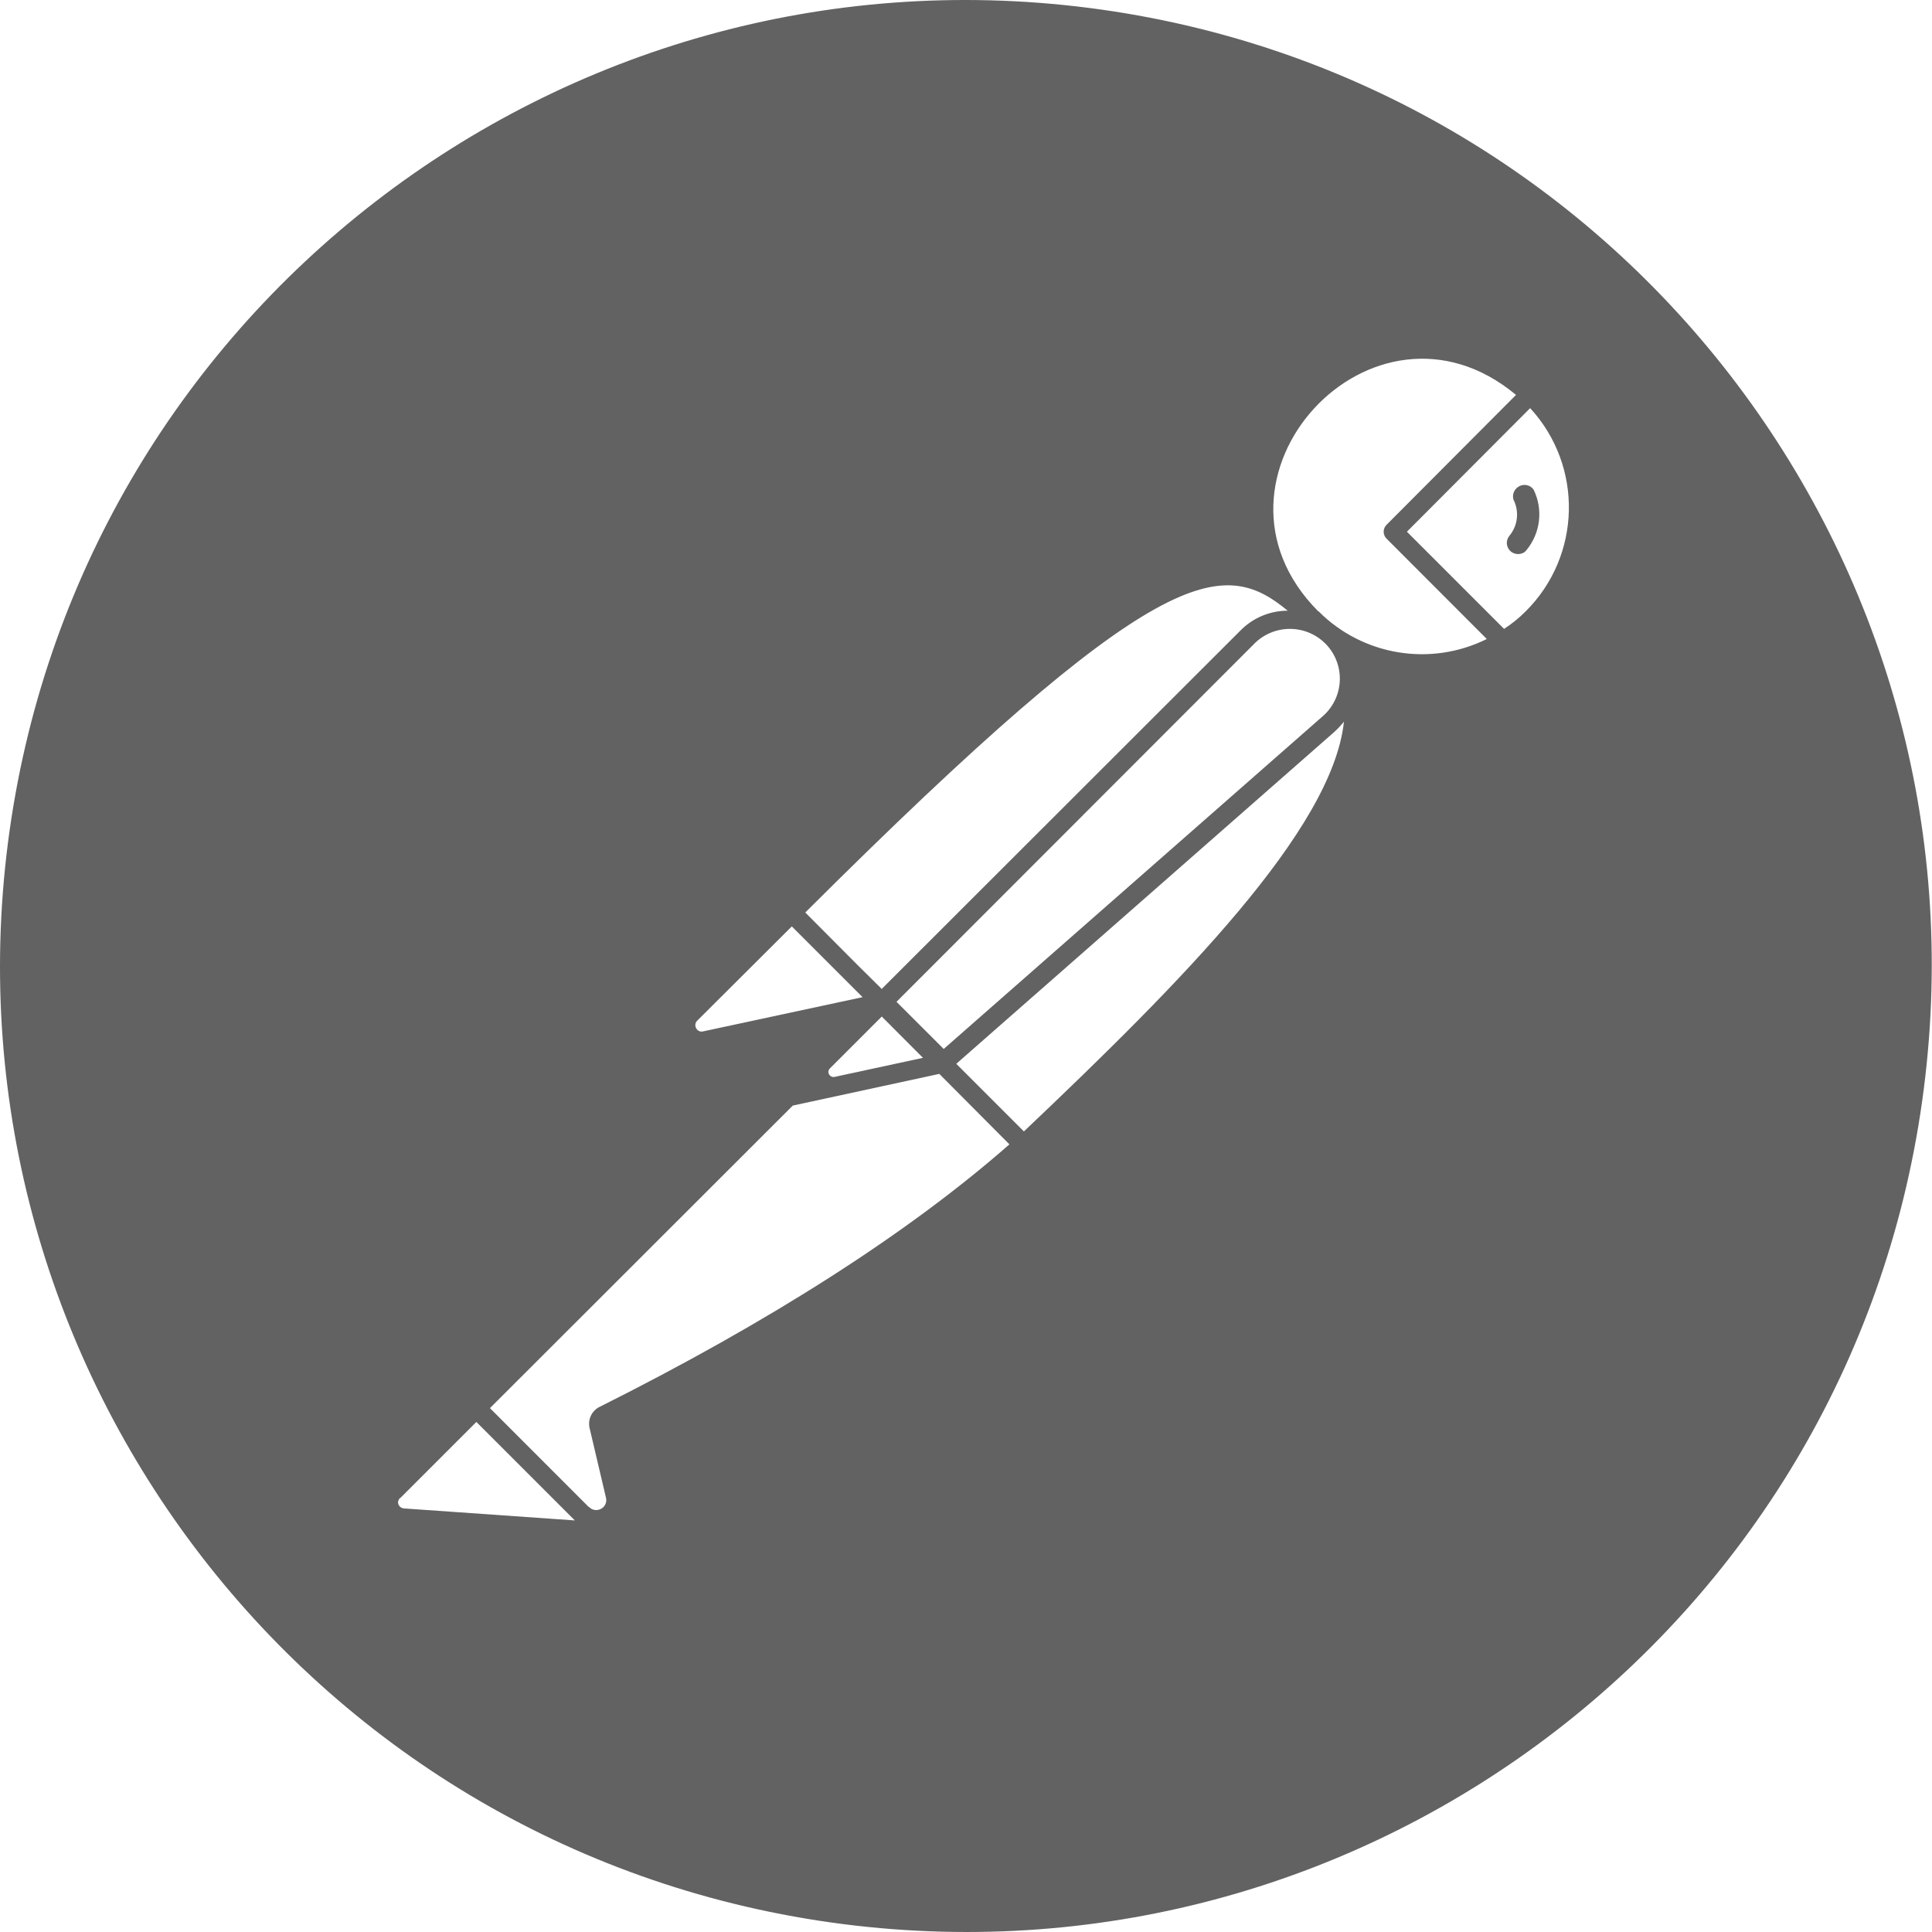
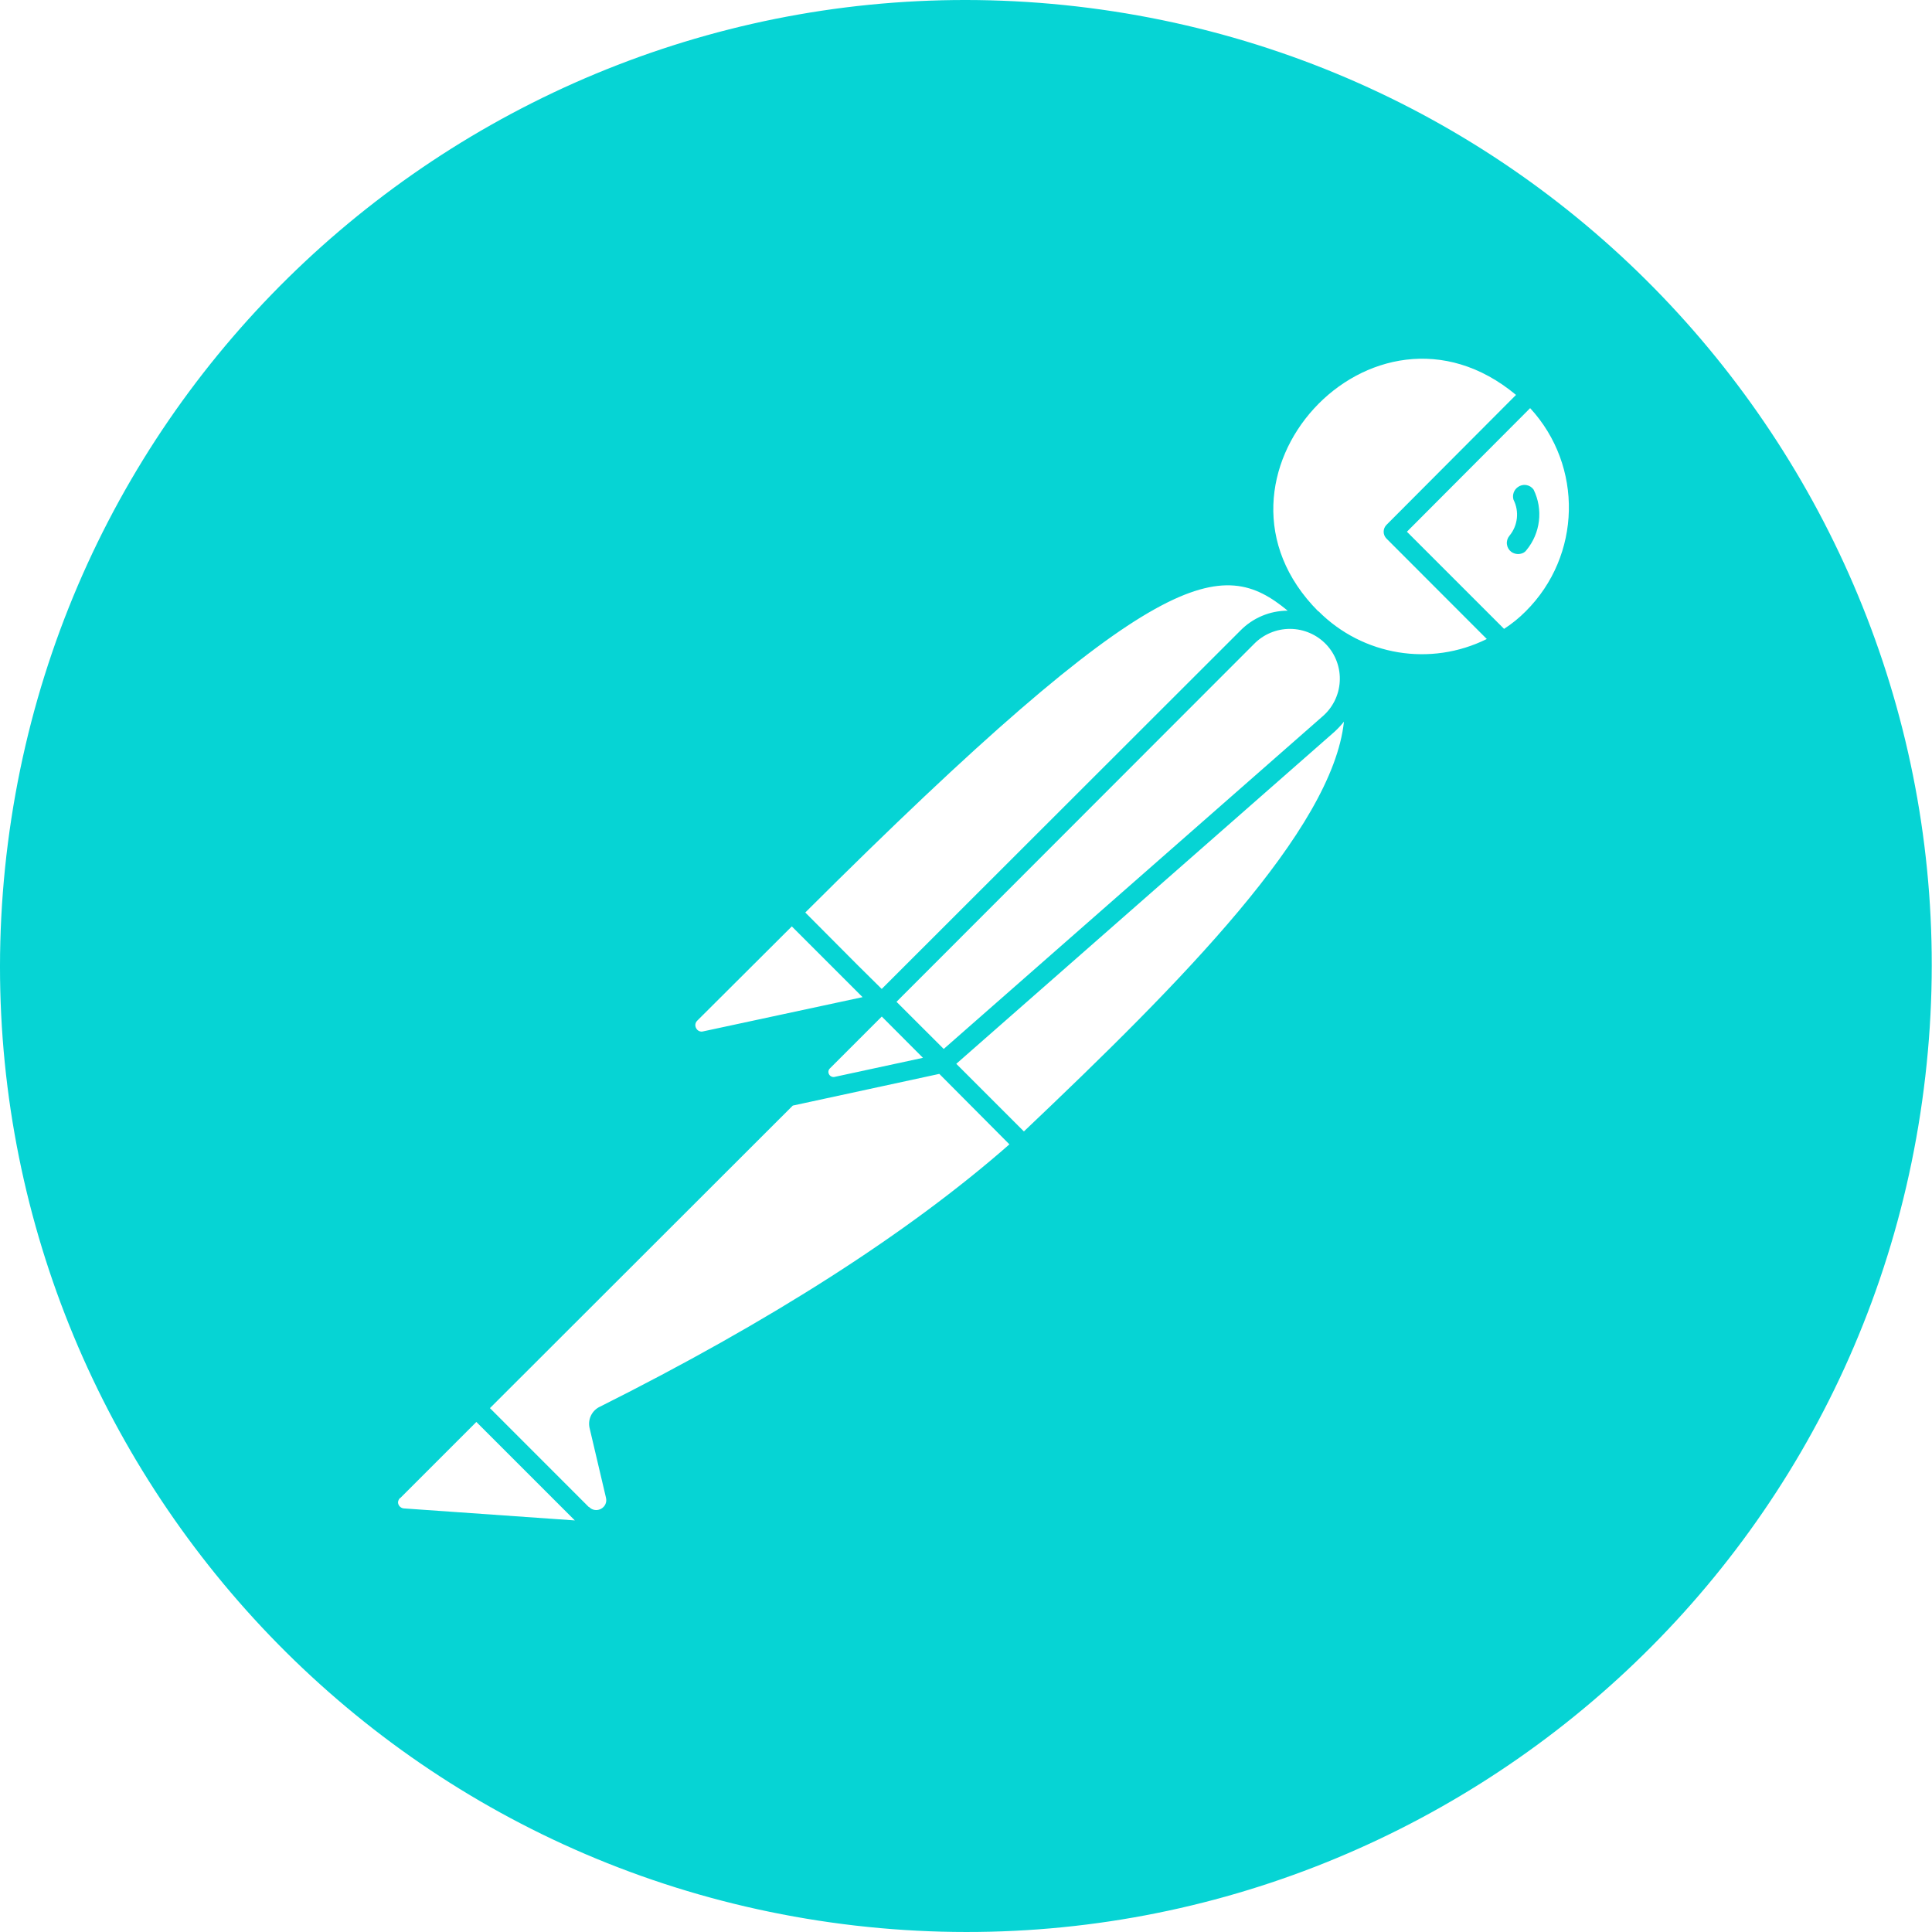
<svg xmlns="http://www.w3.org/2000/svg" width="32" height="32" preserveAspectRatio="xMidYMid meet" viewBox="0 0 32 32" style="-ms-transform: rotate(360deg); -webkit-transform: rotate(360deg); transform: rotate(360deg);">
-   <path d="M18.036.131C9.271-.989 1.255 5.198.131 13.964c-1.12 8.765 5.067 16.781 13.833 17.905c8.765 1.12 16.781-5.067 17.9-13.833C32.989 9.271 26.803 1.255 18.036.131zm3.292 9.984c-.297 0-.579.12-.787.333l-5.937 5.932l-.411-.407l-.855-.859c5.849-5.833 6.907-5.891 7.989-5zm-6.479 6.478l5.916-5.921a.831.831 0 0 1 1.204.005a.825.825 0 0 1-.073 1.197l-6.265 5.5zm.438.928l-1.469.317a.085.085 0 0 1-.088-.047a.08.08 0 0 1 .016-.095l.859-.859zm-3.74-.614l1.568-1.563l1.172 1.172l-2.641.567a.1.1 0 0 1-.115-.052a.102.102 0 0 1 .016-.124zm-4.859 8.077c-.057-.005-.1-.057-.095-.109a.122.122 0 0 1 .032-.063h.005l1.26-1.26l1.631 1.631zm3.233-1.677a.313.313 0 0 0-.156.344l.271 1.152c.043.167-.161.28-.281.156H9.75l-1.635-1.636l5.016-5.011l2.427-.525l1.161 1.167c-1.672 1.468-3.959 2.932-6.797 4.353zm7.038-4.567l-1.12-1.12l6.265-5.5c.057-.052.109-.109.156-.167c-.192 1.792-2.703 4.323-5.301 6.787zm4.88-8.615h-.005c-2.183-2.193.901-5.563 3.276-3.584l-2.145 2.152a.161.161 0 0 0 0 .228l1.661 1.663a2.418 2.418 0 0 1-2.787-.459zm3.432 0a2.136 2.136 0 0 1-.359.291l-1.609-1.609l2.041-2.047a2.428 2.428 0 0 1-.073 3.365zm-.131-2.057a.19.19 0 0 0-.072.208a.548.548 0 0 1-.068.599a.185.185 0 0 0 .031.265a.198.198 0 0 0 .109.037c.057 0 .111-.021.141-.063a.931.931 0 0 0 .12-1.005a.185.185 0 0 0-.261-.041z" fill="#626262" />
+   <path d="M18.036.131C9.271-.989 1.255 5.198.131 13.964c-1.12 8.765 5.067 16.781 13.833 17.905c8.765 1.12 16.781-5.067 17.9-13.833C32.989 9.271 26.803 1.255 18.036.131zm3.292 9.984c-.297 0-.579.12-.787.333l-5.937 5.932l-.411-.407l-.855-.859c5.849-5.833 6.907-5.891 7.989-5zm-6.479 6.478l5.916-5.921a.831.831 0 0 1 1.204.005a.825.825 0 0 1-.073 1.197l-6.265 5.5zm.438.928l-1.469.317a.085.085 0 0 1-.088-.047a.08.08 0 0 1 .016-.095l.859-.859zm-3.74-.614l1.568-1.563l1.172 1.172l-2.641.567a.1.1 0 0 1-.115-.052a.102.102 0 0 1 .016-.124zm-4.859 8.077c-.057-.005-.1-.057-.095-.109a.122.122 0 0 1 .032-.063h.005l1.26-1.26l1.631 1.631zm3.233-1.677a.313.313 0 0 0-.156.344l.271 1.152c.043.167-.161.28-.281.156H9.75l-1.635-1.636l5.016-5.011l2.427-.525l1.161 1.167c-1.672 1.468-3.959 2.932-6.797 4.353zm7.038-4.567l-1.12-1.12l6.265-5.5c.057-.052.109-.109.156-.167c-.192 1.792-2.703 4.323-5.301 6.787zm4.88-8.615h-.005c-2.183-2.193.901-5.563 3.276-3.584l-2.145 2.152a.161.161 0 0 0 0 .228l1.661 1.663a2.418 2.418 0 0 1-2.787-.459zm3.432 0a2.136 2.136 0 0 1-.359.291l-1.609-1.609l2.041-2.047a2.428 2.428 0 0 1-.073 3.365zm-.131-2.057a.19.19 0 0 0-.072.208a.548.548 0 0 1-.068.599a.185.185 0 0 0 .031.265a.198.198 0 0 0 .109.037c.057 0 .111-.021.141-.063a.931.931 0 0 0 .12-1.005a.185.185 0 0 0-.261-.041z" fill="#06d4d4" />
  <rect x="0" y="0" width="32" height="32" fill="rgba(0, 0, 0, 0)" />
</svg>
